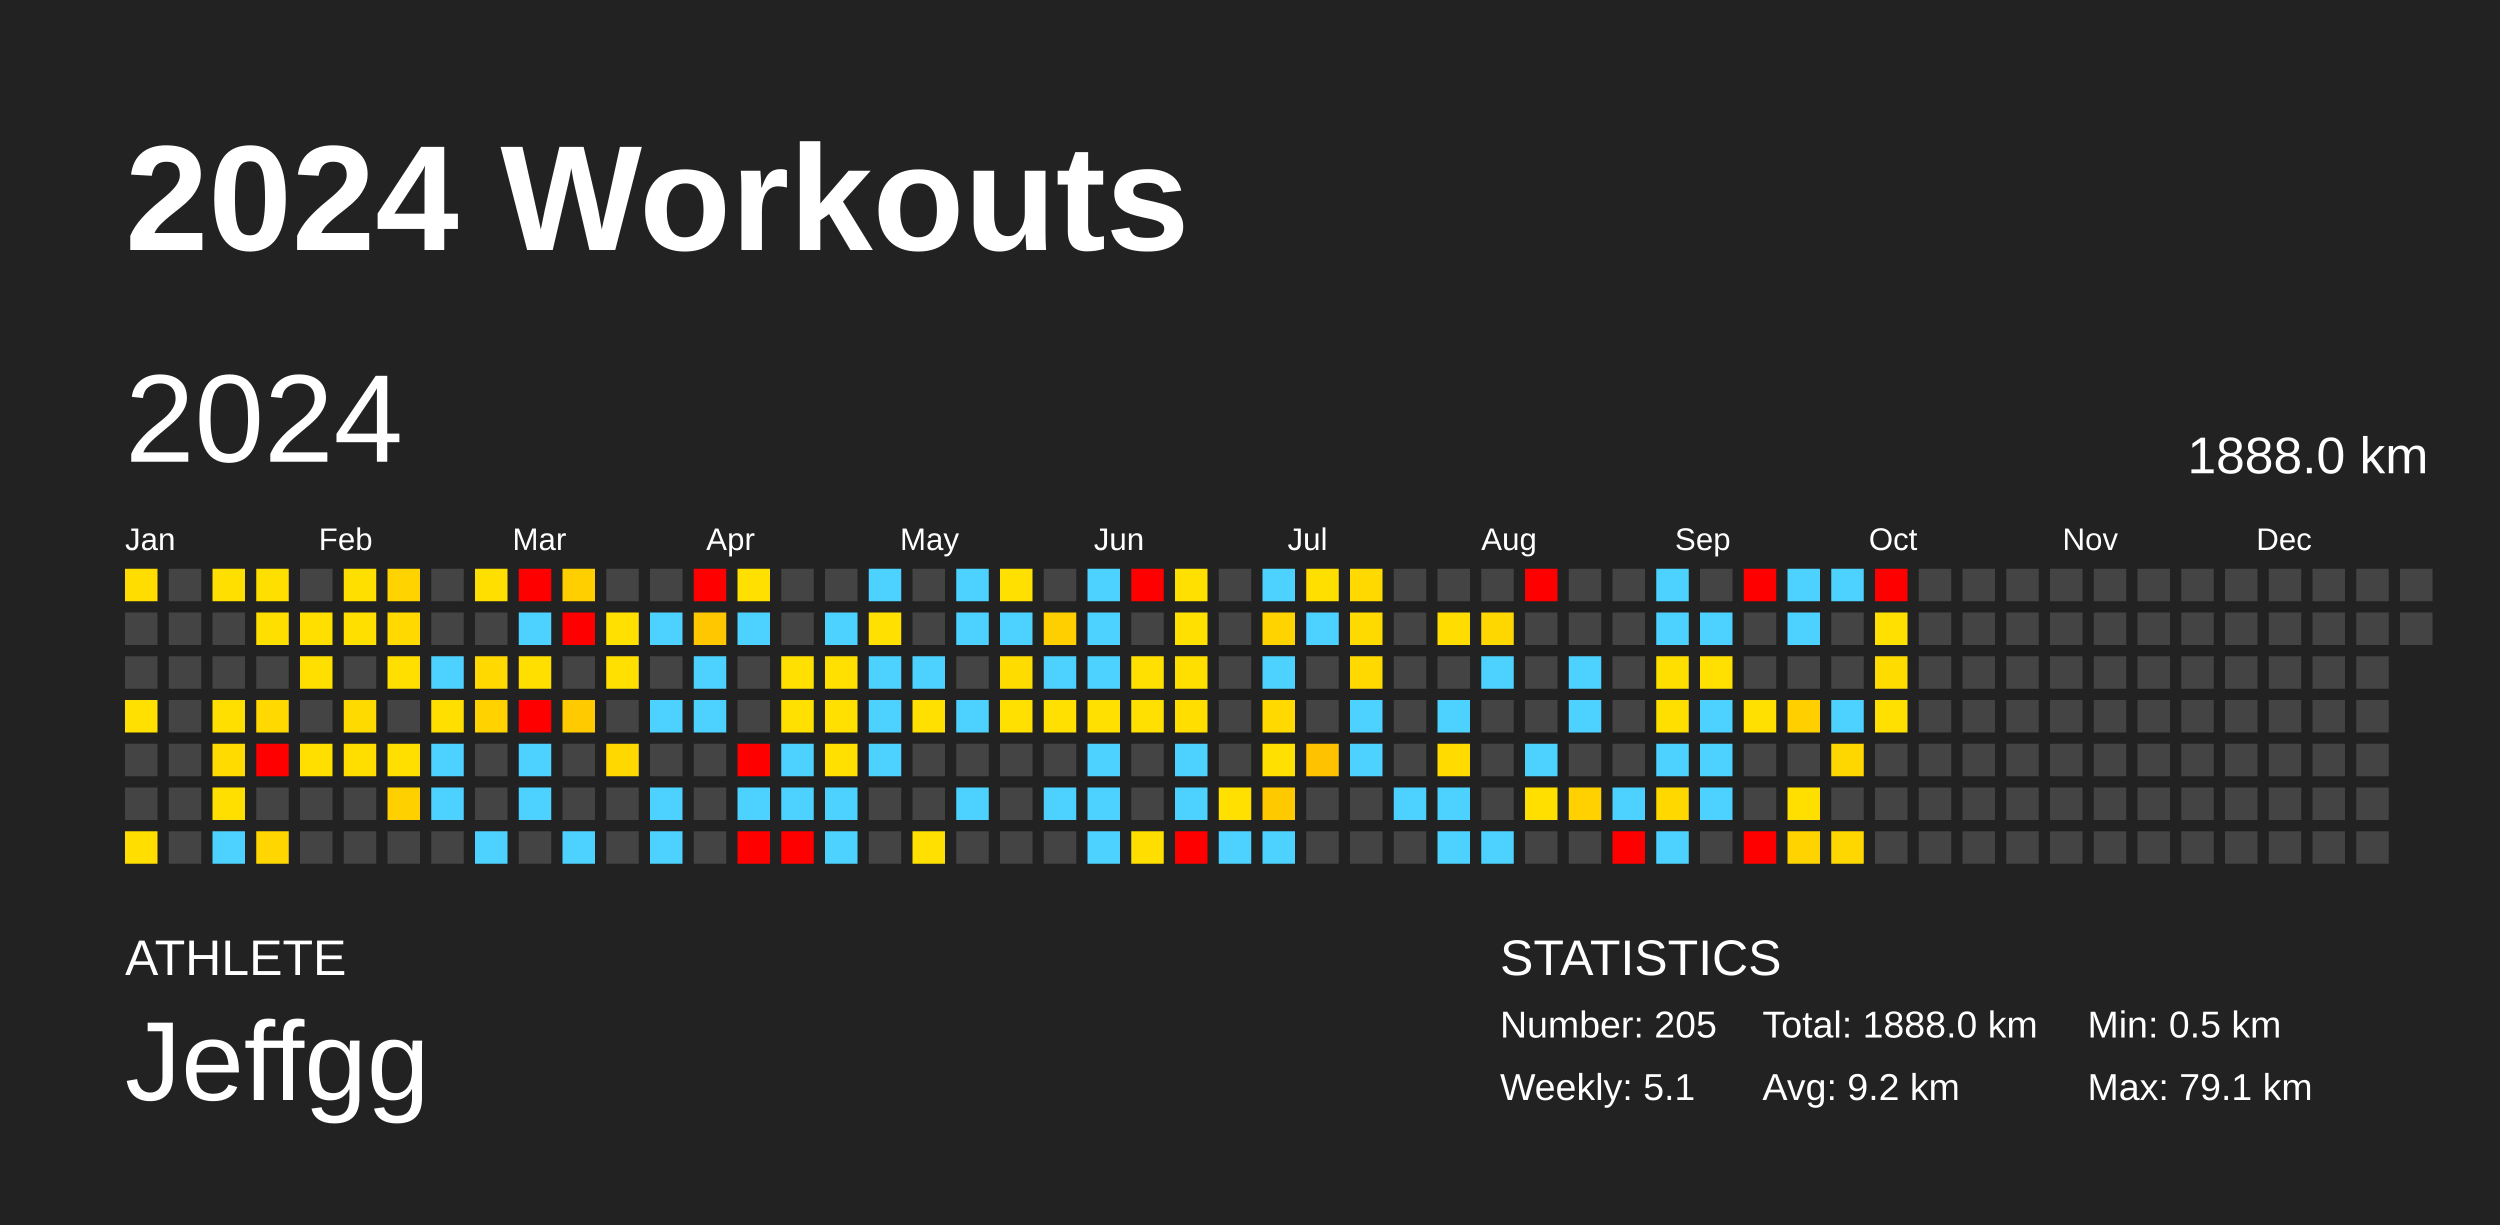
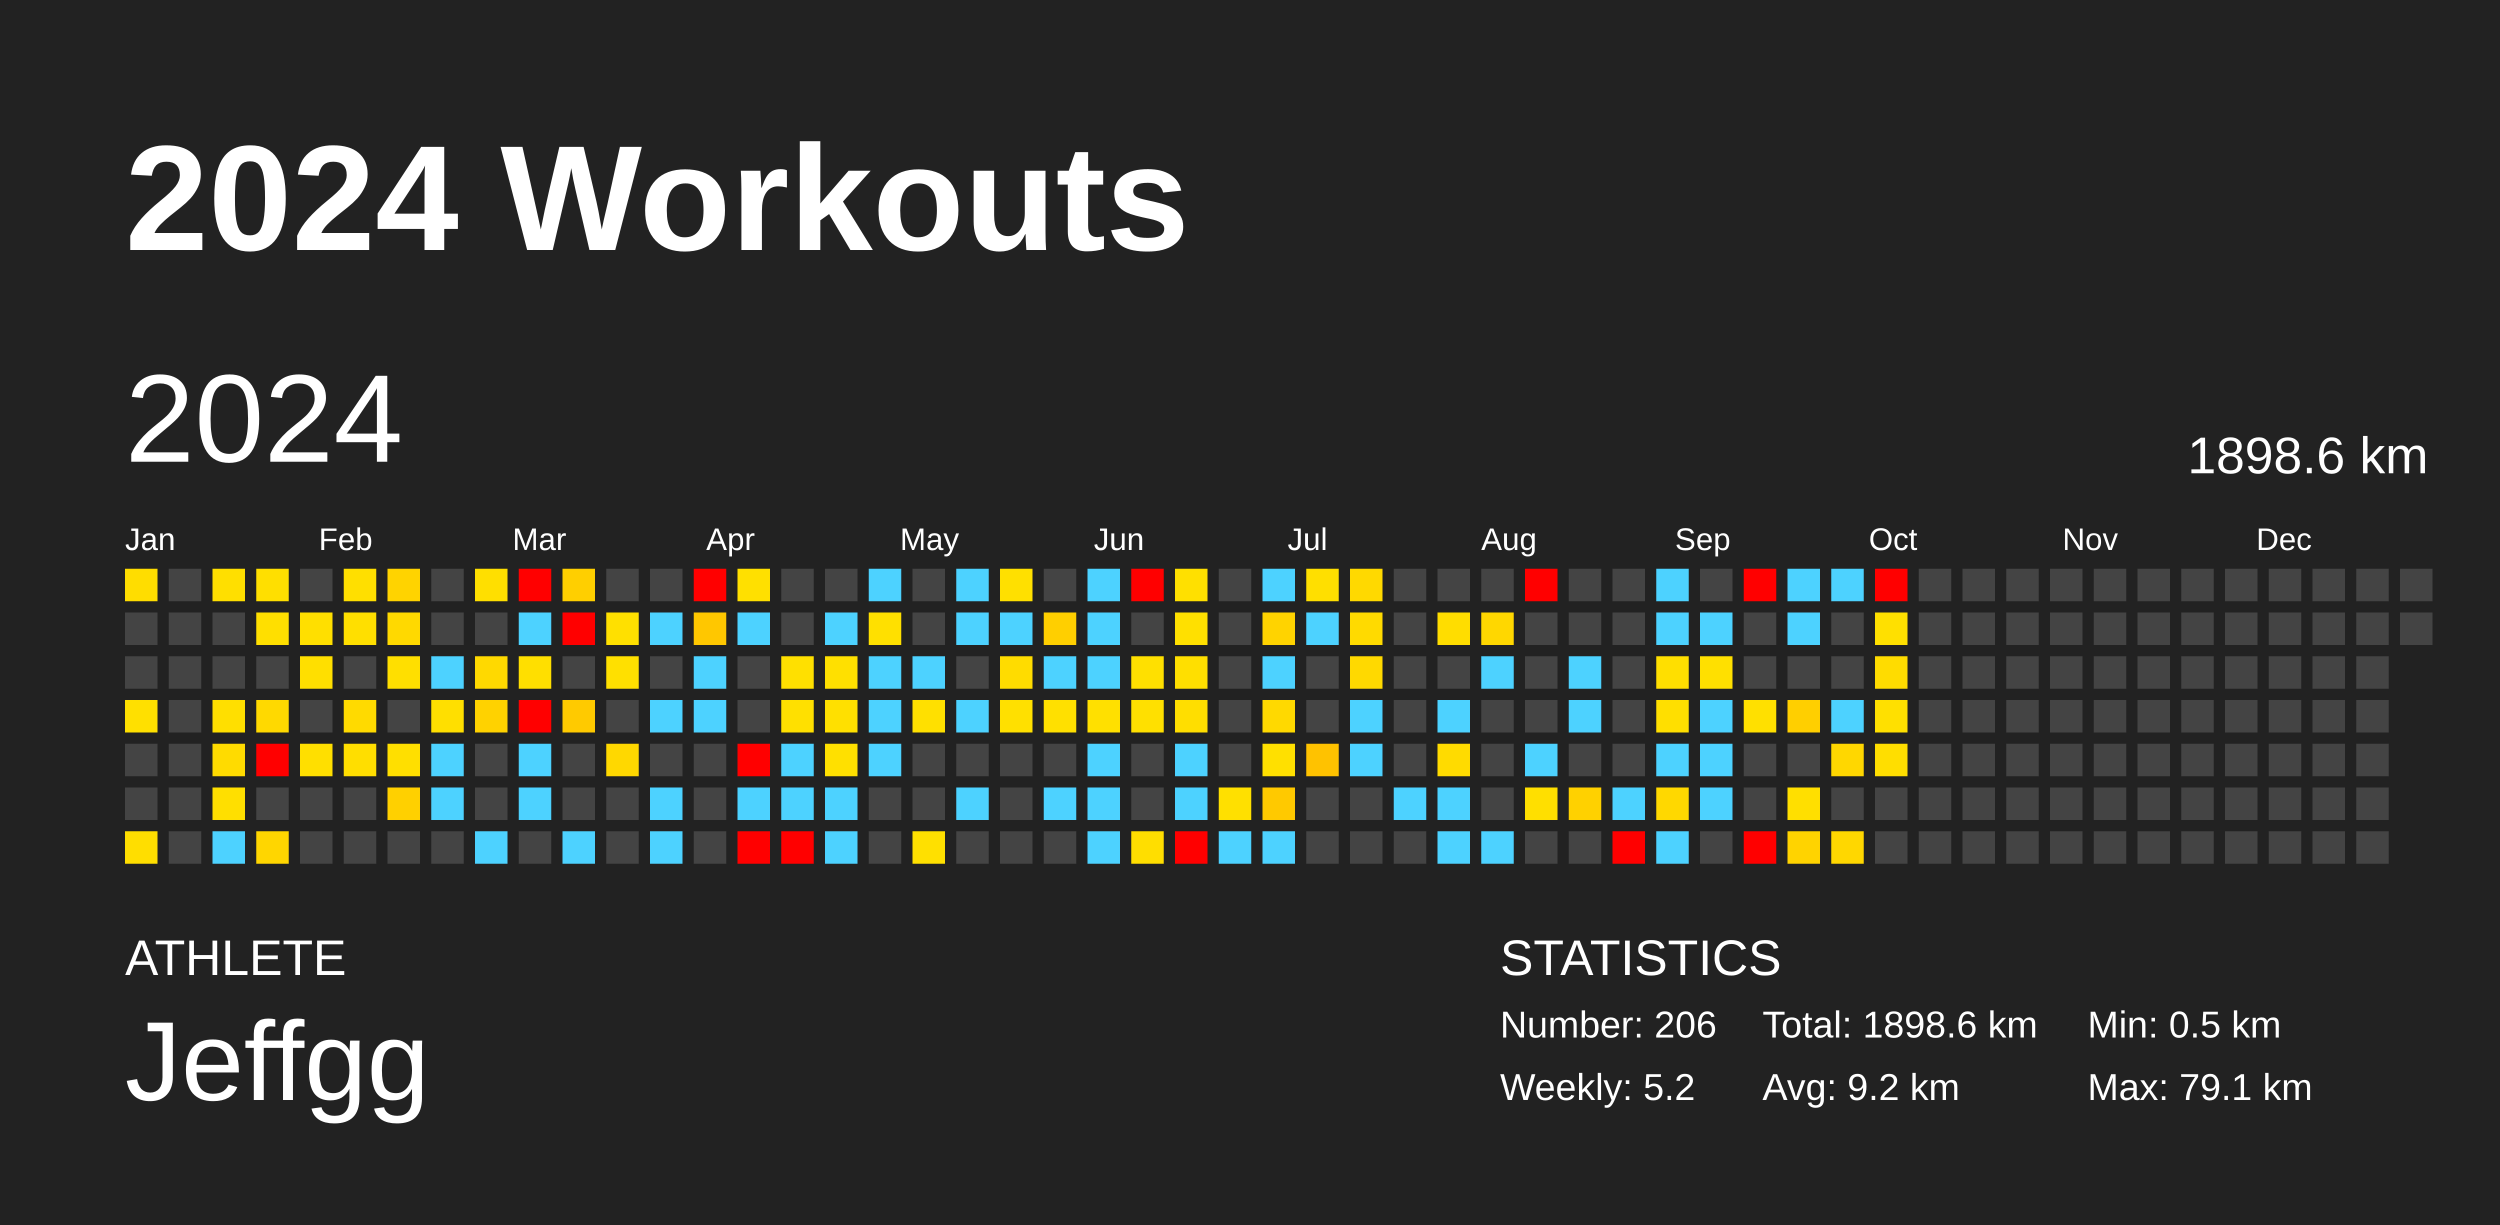
<svg xmlns="http://www.w3.org/2000/svg" baseProfile="full" height="98mm" version="1.1" viewBox="0,0,200,98" width="200mm">
  <defs />
  <rect fill="#222222" height="98" width="200" x="0" y="0" />
  <text fill="#FFFFFF" style="font-size:12px; font-family:Arial; font-weight:bold;" x="10" y="20">2024 Workouts</text>
  <text fill="#FFFFFF" style="font-size:4px; font-family:Arial" x="10" y="78">ATHLETE</text>
  <text fill="#FFFFFF" style="font-size:9px; font-family:Arial" x="10" y="88">Jeffgg</text>
  <text fill="#FFFFFF" style="font-size:4px; font-family:Arial" x="120" y="78">STATISTICS</text>
-   <text fill="#FFFFFF" style="font-size:3px; font-family:Arial" x="120" y="83">Number: 205</text>
-   <text fill="#FFFFFF" style="font-size:3px; font-family:Arial" x="120" y="88">Weekly: 5.1</text>
-   <text fill="#FFFFFF" style="font-size:3px; font-family:Arial" x="141" y="83">Total: 1888.0 km</text>
+   <text fill="#FFFFFF" style="font-size:3px; font-family:Arial" x="120" y="83">Number: 206</text>
+   <text fill="#FFFFFF" style="font-size:3px; font-family:Arial" x="120" y="88">Weekly: 5.2</text>
+   <text fill="#FFFFFF" style="font-size:3px; font-family:Arial" x="141" y="83">Total: 1898.6 km</text>
  <text fill="#FFFFFF" style="font-size:3px; font-family:Arial" x="141" y="88">Avg: 9.2 km</text>
  <text fill="#FFFFFF" style="font-size:3px; font-family:Arial" x="167" y="83">Min: 0.5 km</text>
  <text fill="#FFFFFF" style="font-size:3px; font-family:Arial" x="167" y="88">Max: 79.1 km</text>
  <text dominant-baseline="hanging" fill="#FFFFFF" style="font-size:10.0px; font-family:Arial;" x="10" y="30">2024</text>
-   <text dominant-baseline="hanging" fill="#FFFFFF" style="font-size:4.125px; font-family:Arial;" x="175" y="35">1888.0 km</text>
+   <text dominant-baseline="hanging" fill="#FFFFFF" style="font-size:4.125px; font-family:Arial;" x="175" y="35">1898.6 km</text>
  <text fill="#FFFFFF" style="font-size:2.5px; font-family:Arial" x="10.0" y="44">Jan</text>
  <text fill="#FFFFFF" style="font-size:2.5px; font-family:Arial" x="25.5" y="44">Feb</text>
  <text fill="#FFFFFF" style="font-size:2.5px; font-family:Arial" x="41.0" y="44">Mar</text>
  <text fill="#FFFFFF" style="font-size:2.5px; font-family:Arial" x="56.5" y="44">Apr</text>
  <text fill="#FFFFFF" style="font-size:2.5px; font-family:Arial" x="72.0" y="44">May</text>
  <text fill="#FFFFFF" style="font-size:2.5px; font-family:Arial" x="87.5" y="44">Jun</text>
  <text fill="#FFFFFF" style="font-size:2.5px; font-family:Arial" x="103.0" y="44">Jul</text>
  <text fill="#FFFFFF" style="font-size:2.5px; font-family:Arial" x="118.5" y="44">Aug</text>
  <text fill="#FFFFFF" style="font-size:2.5px; font-family:Arial" x="134.0" y="44">Sep</text>
  <text fill="#FFFFFF" style="font-size:2.5px; font-family:Arial" x="149.5" y="44">Oct</text>
  <text fill="#FFFFFF" style="font-size:2.5px; font-family:Arial" x="165.0" y="44">Nov</text>
  <text fill="#FFFFFF" style="font-size:2.5px; font-family:Arial" x="180.5" y="44">Dec</text>
  <rect fill="#ffdd00" height="2.6" width="2.6" x="10.0" y="45.5" />
  <rect fill="#444444" height="2.6" width="2.6" x="10.0" y="49.0" />
  <rect fill="#444444" height="2.6" width="2.6" x="10.0" y="52.5" />
  <rect fill="#ffe000" height="2.6" width="2.6" x="10.0" y="56.0" />
  <rect fill="#444444" height="2.6" width="2.6" x="10.0" y="59.5" />
  <rect fill="#444444" height="2.6" width="2.6" x="10.0" y="63.0" />
  <rect fill="#ffde00" height="2.6" width="2.6" x="10.0" y="66.5" />
  <rect fill="#444444" height="2.6" width="2.6" x="13.5" y="45.5" />
  <rect fill="#444444" height="2.6" width="2.6" x="13.5" y="49.0" />
  <rect fill="#444444" height="2.6" width="2.6" x="13.5" y="52.5" />
  <rect fill="#444444" height="2.6" width="2.6" x="13.5" y="56.0" />
  <rect fill="#444444" height="2.6" width="2.6" x="13.5" y="59.5" />
  <rect fill="#444444" height="2.6" width="2.6" x="13.5" y="63.0" />
  <rect fill="#444444" height="2.6" width="2.6" x="13.5" y="66.5" />
  <rect fill="#ffdf00" height="2.6" width="2.6" x="17.0" y="45.5" />
  <rect fill="#444444" height="2.6" width="2.6" x="17.0" y="49.0" />
  <rect fill="#444444" height="2.6" width="2.6" x="17.0" y="52.5" />
  <rect fill="#ffdf00" height="2.6" width="2.6" x="17.0" y="56.0" />
  <rect fill="#ffdb00" height="2.6" width="2.6" x="17.0" y="59.5" />
  <rect fill="#ffdf00" height="2.6" width="2.6" x="17.0" y="63.0" />
  <rect fill="#4dd2ff" height="2.6" width="2.6" x="17.0" y="66.5" />
  <rect fill="#ffdf00" height="2.6" width="2.6" x="20.5" y="45.5" />
  <rect fill="#ffdf00" height="2.6" width="2.6" x="20.5" y="49.0" />
  <rect fill="#444444" height="2.6" width="2.6" x="20.5" y="52.5" />
  <rect fill="#ffd900" height="2.6" width="2.6" x="20.5" y="56.0" />
  <rect fill="red" height="2.6" width="2.6" x="20.5" y="59.5" />
  <rect fill="#444444" height="2.6" width="2.6" x="20.5" y="63.0" />
  <rect fill="#ffd600" height="2.6" width="2.6" x="20.5" y="66.5" />
  <rect fill="#444444" height="2.6" width="2.6" x="24.0" y="45.5" />
  <rect fill="#ffdf00" height="2.6" width="2.6" x="24.0" y="49.0" />
  <rect fill="#ffdf00" height="2.6" width="2.6" x="24.0" y="52.5" />
  <rect fill="#444444" height="2.6" width="2.6" x="24.0" y="56.0" />
  <rect fill="#ffdf00" height="2.6" width="2.6" x="24.0" y="59.5" />
  <rect fill="#444444" height="2.6" width="2.6" x="24.0" y="63.0" />
  <rect fill="#444444" height="2.6" width="2.6" x="24.0" y="66.5" />
  <rect fill="#ffdf00" height="2.6" width="2.6" x="27.5" y="45.5" />
  <rect fill="#ffdf00" height="2.6" width="2.6" x="27.5" y="49.0" />
  <rect fill="#444444" height="2.6" width="2.6" x="27.5" y="52.5" />
  <rect fill="#ffda00" height="2.6" width="2.6" x="27.5" y="56.0" />
  <rect fill="#ffde00" height="2.6" width="2.6" x="27.5" y="59.5" />
  <rect fill="#444444" height="2.6" width="2.6" x="27.5" y="63.0" />
  <rect fill="#444444" height="2.6" width="2.6" x="27.5" y="66.5" />
  <rect fill="#ffd300" height="2.6" width="2.6" x="31.0" y="45.5" />
  <rect fill="#ffd900" height="2.6" width="2.6" x="31.0" y="49.0" />
  <rect fill="#ffdf00" height="2.6" width="2.6" x="31.0" y="52.5" />
  <rect fill="#444444" height="2.6" width="2.6" x="31.0" y="56.0" />
  <rect fill="#ffdf00" height="2.6" width="2.6" x="31.0" y="59.5" />
  <rect fill="#ffd000" height="2.6" width="2.6" x="31.0" y="63.0" />
  <rect fill="#444444" height="2.6" width="2.6" x="31.0" y="66.5" />
  <rect fill="#444444" height="2.6" width="2.6" x="34.5" y="45.5" />
  <rect fill="#444444" height="2.6" width="2.6" x="34.5" y="49.0" />
  <rect fill="#4dd2ff" height="2.6" width="2.6" x="34.5" y="52.5" />
  <rect fill="#ffdf00" height="2.6" width="2.6" x="34.5" y="56.0" />
  <rect fill="#4dd2ff" height="2.6" width="2.6" x="34.5" y="59.5" />
  <rect fill="#4dd2ff" height="2.6" width="2.6" x="34.5" y="63.0" />
  <rect fill="#444444" height="2.6" width="2.6" x="34.5" y="66.5" />
  <rect fill="#ffdf00" height="2.6" width="2.6" x="38.0" y="45.5" />
  <rect fill="#444444" height="2.6" width="2.6" x="38.0" y="49.0" />
  <rect fill="#ffd900" height="2.6" width="2.6" x="38.0" y="52.5" />
  <rect fill="#ffd200" height="2.6" width="2.6" x="38.0" y="56.0" />
  <rect fill="#444444" height="2.6" width="2.6" x="38.0" y="59.5" />
  <rect fill="#444444" height="2.6" width="2.6" x="38.0" y="63.0" />
  <rect fill="#4dd2ff" height="2.6" width="2.6" x="38.0" y="66.5" />
  <rect fill="red" height="2.6" width="2.6" x="41.5" y="45.5" />
  <rect fill="#4dd2ff" height="2.6" width="2.6" x="41.5" y="49.0" />
  <rect fill="#ffdf00" height="2.6" width="2.6" x="41.5" y="52.5" />
  <rect fill="red" height="2.6" width="2.6" x="41.5" y="56.0" />
  <rect fill="#4dd2ff" height="2.6" width="2.6" x="41.5" y="59.5" />
  <rect fill="#4dd2ff" height="2.6" width="2.6" x="41.5" y="63.0" />
  <rect fill="#444444" height="2.6" width="2.6" x="41.5" y="66.5" />
  <rect fill="#ffcf00" height="2.6" width="2.6" x="45.0" y="45.5" />
  <rect fill="red" height="2.6" width="2.6" x="45.0" y="49.0" />
  <rect fill="#444444" height="2.6" width="2.6" x="45.0" y="52.5" />
  <rect fill="#ffca00" height="2.6" width="2.6" x="45.0" y="56.0" />
  <rect fill="#444444" height="2.6" width="2.6" x="45.0" y="59.5" />
  <rect fill="#444444" height="2.6" width="2.6" x="45.0" y="63.0" />
  <rect fill="#4dd2ff" height="2.6" width="2.6" x="45.0" y="66.5" />
  <rect fill="#444444" height="2.6" width="2.6" x="48.5" y="45.5" />
  <rect fill="#ffe000" height="2.6" width="2.6" x="48.5" y="49.0" />
  <rect fill="#ffe000" height="2.6" width="2.6" x="48.5" y="52.5" />
  <rect fill="#444444" height="2.6" width="2.6" x="48.5" y="56.0" />
  <rect fill="#ffd800" height="2.6" width="2.6" x="48.5" y="59.5" />
  <rect fill="#444444" height="2.6" width="2.6" x="48.5" y="63.0" />
  <rect fill="#444444" height="2.6" width="2.6" x="48.5" y="66.5" />
  <rect fill="#444444" height="2.6" width="2.6" x="52.0" y="45.5" />
  <rect fill="#4dd2ff" height="2.6" width="2.6" x="52.0" y="49.0" />
  <rect fill="#444444" height="2.6" width="2.6" x="52.0" y="52.5" />
  <rect fill="#4dd2ff" height="2.6" width="2.6" x="52.0" y="56.0" />
  <rect fill="#444444" height="2.6" width="2.6" x="52.0" y="59.5" />
  <rect fill="#4dd2ff" height="2.6" width="2.6" x="52.0" y="63.0" />
  <rect fill="#4dd2ff" height="2.6" width="2.6" x="52.0" y="66.5" />
  <rect fill="red" height="2.6" width="2.6" x="55.5" y="45.5" />
  <rect fill="#ffc700" height="2.6" width="2.6" x="55.5" y="49.0" />
  <rect fill="#4dd2ff" height="2.6" width="2.6" x="55.5" y="52.5" />
  <rect fill="#4dd2ff" height="2.6" width="2.6" x="55.5" y="56.0" />
  <rect fill="#444444" height="2.6" width="2.6" x="55.5" y="59.5" />
  <rect fill="#444444" height="2.6" width="2.6" x="55.5" y="63.0" />
  <rect fill="#444444" height="2.6" width="2.6" x="55.5" y="66.5" />
  <rect fill="#ffe000" height="2.6" width="2.6" x="59.0" y="45.5" />
  <rect fill="#4dd2ff" height="2.6" width="2.6" x="59.0" y="49.0" />
  <rect fill="#444444" height="2.6" width="2.6" x="59.0" y="52.5" />
  <rect fill="#444444" height="2.6" width="2.6" x="59.0" y="56.0" />
  <rect fill="red" height="2.6" width="2.6" x="59.0" y="59.5" />
  <rect fill="#4dd2ff" height="2.6" width="2.6" x="59.0" y="63.0" />
  <rect fill="red" height="2.6" width="2.6" x="59.0" y="66.5" />
  <rect fill="#444444" height="2.6" width="2.6" x="62.5" y="45.5" />
  <rect fill="#444444" height="2.6" width="2.6" x="62.5" y="49.0" />
  <rect fill="#ffe000" height="2.6" width="2.6" x="62.5" y="52.5" />
  <rect fill="#ffe000" height="2.6" width="2.6" x="62.5" y="56.0" />
  <rect fill="#4dd2ff" height="2.6" width="2.6" x="62.5" y="59.5" />
  <rect fill="#4dd2ff" height="2.6" width="2.6" x="62.5" y="63.0" />
  <rect fill="red" height="2.6" width="2.6" x="62.5" y="66.5" />
  <rect fill="#444444" height="2.6" width="2.6" x="66.0" y="45.5" />
  <rect fill="#4dd2ff" height="2.6" width="2.6" x="66.0" y="49.0" />
  <rect fill="#ffe000" height="2.6" width="2.6" x="66.0" y="52.5" />
  <rect fill="#ffe000" height="2.6" width="2.6" x="66.0" y="56.0" />
  <rect fill="#ffe000" height="2.6" width="2.6" x="66.0" y="59.5" />
  <rect fill="#4dd2ff" height="2.6" width="2.6" x="66.0" y="63.0" />
  <rect fill="#4dd2ff" height="2.6" width="2.6" x="66.0" y="66.5" />
  <rect fill="#4dd2ff" height="2.6" width="2.6" x="69.5" y="45.5" />
  <rect fill="#ffe000" height="2.6" width="2.6" x="69.5" y="49.0" />
  <rect fill="#4dd2ff" height="2.6" width="2.6" x="69.5" y="52.5" />
  <rect fill="#4dd2ff" height="2.6" width="2.6" x="69.5" y="56.0" />
  <rect fill="#4dd2ff" height="2.6" width="2.6" x="69.5" y="59.5" />
  <rect fill="#444444" height="2.6" width="2.6" x="69.5" y="63.0" />
  <rect fill="#444444" height="2.6" width="2.6" x="69.5" y="66.5" />
  <rect fill="#444444" height="2.6" width="2.6" x="73.0" y="45.5" />
  <rect fill="#444444" height="2.6" width="2.6" x="73.0" y="49.0" />
  <rect fill="#4dd2ff" height="2.6" width="2.6" x="73.0" y="52.5" />
  <rect fill="#ffe000" height="2.6" width="2.6" x="73.0" y="56.0" />
  <rect fill="#444444" height="2.6" width="2.6" x="73.0" y="59.5" />
  <rect fill="#444444" height="2.6" width="2.6" x="73.0" y="63.0" />
  <rect fill="#ffe000" height="2.6" width="2.6" x="73.0" y="66.5" />
  <rect fill="#4dd2ff" height="2.6" width="2.6" x="76.5" y="45.5" />
  <rect fill="#4dd2ff" height="2.6" width="2.6" x="76.5" y="49.0" />
  <rect fill="#444444" height="2.6" width="2.6" x="76.5" y="52.5" />
  <rect fill="#4dd2ff" height="2.6" width="2.6" x="76.5" y="56.0" />
  <rect fill="#444444" height="2.6" width="2.6" x="76.5" y="59.5" />
  <rect fill="#4dd2ff" height="2.6" width="2.6" x="76.5" y="63.0" />
  <rect fill="#444444" height="2.6" width="2.6" x="76.5" y="66.5" />
  <rect fill="#ffe000" height="2.6" width="2.6" x="80.0" y="45.5" />
  <rect fill="#4dd2ff" height="2.6" width="2.6" x="80.0" y="49.0" />
  <rect fill="#ffdc00" height="2.6" width="2.6" x="80.0" y="52.5" />
  <rect fill="#ffe000" height="2.6" width="2.6" x="80.0" y="56.0" />
  <rect fill="#444444" height="2.6" width="2.6" x="80.0" y="59.5" />
  <rect fill="#444444" height="2.6" width="2.6" x="80.0" y="63.0" />
  <rect fill="#444444" height="2.6" width="2.6" x="80.0" y="66.5" />
  <rect fill="#444444" height="2.6" width="2.6" x="83.5" y="45.5" />
  <rect fill="#ffcf00" height="2.6" width="2.6" x="83.5" y="49.0" />
  <rect fill="#4dd2ff" height="2.6" width="2.6" x="83.5" y="52.5" />
  <rect fill="#ffe000" height="2.6" width="2.6" x="83.5" y="56.0" />
  <rect fill="#444444" height="2.6" width="2.6" x="83.5" y="59.5" />
  <rect fill="#4dd2ff" height="2.6" width="2.6" x="83.5" y="63.0" />
  <rect fill="#444444" height="2.6" width="2.6" x="83.5" y="66.5" />
  <rect fill="#4dd2ff" height="2.6" width="2.6" x="87.0" y="45.5" />
  <rect fill="#4dd2ff" height="2.6" width="2.6" x="87.0" y="49.0" />
  <rect fill="#4dd2ff" height="2.6" width="2.6" x="87.0" y="52.5" />
  <rect fill="#ffe000" height="2.6" width="2.6" x="87.0" y="56.0" />
  <rect fill="#4dd2ff" height="2.6" width="2.6" x="87.0" y="59.5" />
  <rect fill="#4dd2ff" height="2.6" width="2.6" x="87.0" y="63.0" />
  <rect fill="#4dd2ff" height="2.6" width="2.6" x="87.0" y="66.5" />
  <rect fill="red" height="2.6" width="2.6" x="90.5" y="45.5" />
  <rect fill="#444444" height="2.6" width="2.6" x="90.5" y="49.0" />
  <rect fill="#ffe000" height="2.6" width="2.6" x="90.5" y="52.5" />
  <rect fill="#ffe000" height="2.6" width="2.6" x="90.5" y="56.0" />
  <rect fill="#444444" height="2.6" width="2.6" x="90.5" y="59.5" />
  <rect fill="#444444" height="2.6" width="2.6" x="90.5" y="63.0" />
  <rect fill="#ffde00" height="2.6" width="2.6" x="90.5" y="66.5" />
  <rect fill="#ffe000" height="2.6" width="2.6" x="94.0" y="45.5" />
  <rect fill="#ffe000" height="2.6" width="2.6" x="94.0" y="49.0" />
  <rect fill="#ffdf00" height="2.6" width="2.6" x="94.0" y="52.5" />
  <rect fill="#ffde00" height="2.6" width="2.6" x="94.0" y="56.0" />
  <rect fill="#4dd2ff" height="2.6" width="2.6" x="94.0" y="59.5" />
  <rect fill="#4dd2ff" height="2.6" width="2.6" x="94.0" y="63.0" />
  <rect fill="red" height="2.6" width="2.6" x="94.0" y="66.5" />
  <rect fill="#444444" height="2.6" width="2.6" x="97.5" y="45.5" />
  <rect fill="#444444" height="2.6" width="2.6" x="97.5" y="49.0" />
  <rect fill="#444444" height="2.6" width="2.6" x="97.5" y="52.5" />
  <rect fill="#444444" height="2.6" width="2.6" x="97.5" y="56.0" />
  <rect fill="#444444" height="2.6" width="2.6" x="97.5" y="59.5" />
  <rect fill="#ffe000" height="2.6" width="2.6" x="97.5" y="63.0" />
  <rect fill="#4dd2ff" height="2.6" width="2.6" x="97.5" y="66.5" />
  <rect fill="#4dd2ff" height="2.6" width="2.6" x="101.0" y="45.5" />
  <rect fill="#ffd300" height="2.6" width="2.6" x="101.0" y="49.0" />
  <rect fill="#4dd2ff" height="2.6" width="2.6" x="101.0" y="52.5" />
  <rect fill="#ffd900" height="2.6" width="2.6" x="101.0" y="56.0" />
  <rect fill="#ffe000" height="2.6" width="2.6" x="101.0" y="59.5" />
  <rect fill="#ffc900" height="2.6" width="2.6" x="101.0" y="63.0" />
  <rect fill="#4dd2ff" height="2.6" width="2.6" x="101.0" y="66.5" />
  <rect fill="#ffdf00" height="2.6" width="2.6" x="104.5" y="45.5" />
  <rect fill="#4dd2ff" height="2.6" width="2.6" x="104.5" y="49.0" />
  <rect fill="#444444" height="2.6" width="2.6" x="104.5" y="52.5" />
  <rect fill="#444444" height="2.6" width="2.6" x="104.5" y="56.0" />
  <rect fill="#ffc200" height="2.6" width="2.6" x="104.5" y="59.5" />
  <rect fill="#444444" height="2.6" width="2.6" x="104.5" y="63.0" />
  <rect fill="#444444" height="2.6" width="2.6" x="104.5" y="66.5" />
  <rect fill="#ffd900" height="2.6" width="2.6" x="108.0" y="45.5" />
  <rect fill="#ffda00" height="2.6" width="2.6" x="108.0" y="49.0" />
  <rect fill="#ffd900" height="2.6" width="2.6" x="108.0" y="52.5" />
  <rect fill="#4dd2ff" height="2.6" width="2.6" x="108.0" y="56.0" />
  <rect fill="#4dd2ff" height="2.6" width="2.6" x="108.0" y="59.5" />
  <rect fill="#444444" height="2.6" width="2.6" x="108.0" y="63.0" />
  <rect fill="#444444" height="2.6" width="2.6" x="108.0" y="66.5" />
  <rect fill="#444444" height="2.6" width="2.6" x="111.5" y="45.5" />
  <rect fill="#444444" height="2.6" width="2.6" x="111.5" y="49.0" />
  <rect fill="#444444" height="2.6" width="2.6" x="111.5" y="52.5" />
  <rect fill="#444444" height="2.6" width="2.6" x="111.5" y="56.0" />
  <rect fill="#444444" height="2.6" width="2.6" x="111.5" y="59.5" />
  <rect fill="#4dd2ff" height="2.6" width="2.6" x="111.5" y="63.0" />
  <rect fill="#444444" height="2.6" width="2.6" x="111.5" y="66.5" />
  <rect fill="#444444" height="2.6" width="2.6" x="115.0" y="45.5" />
  <rect fill="#ffdd00" height="2.6" width="2.6" x="115.0" y="49.0" />
  <rect fill="#444444" height="2.6" width="2.6" x="115.0" y="52.5" />
  <rect fill="#4dd2ff" height="2.6" width="2.6" x="115.0" y="56.0" />
  <rect fill="#ffdb00" height="2.6" width="2.6" x="115.0" y="59.5" />
  <rect fill="#4dd2ff" height="2.6" width="2.6" x="115.0" y="63.0" />
  <rect fill="#4dd2ff" height="2.6" width="2.6" x="115.0" y="66.5" />
  <rect fill="#444444" height="2.6" width="2.6" x="118.5" y="45.5" />
  <rect fill="#ffd700" height="2.6" width="2.6" x="118.5" y="49.0" />
  <rect fill="#4dd2ff" height="2.6" width="2.6" x="118.5" y="52.5" />
  <rect fill="#444444" height="2.6" width="2.6" x="118.5" y="56.0" />
  <rect fill="#444444" height="2.6" width="2.6" x="118.5" y="59.5" />
  <rect fill="#444444" height="2.6" width="2.6" x="118.5" y="63.0" />
  <rect fill="#4dd2ff" height="2.6" width="2.6" x="118.5" y="66.5" />
  <rect fill="red" height="2.6" width="2.6" x="122.0" y="45.5" />
  <rect fill="#444444" height="2.6" width="2.6" x="122.0" y="49.0" />
  <rect fill="#444444" height="2.6" width="2.6" x="122.0" y="52.5" />
  <rect fill="#444444" height="2.6" width="2.6" x="122.0" y="56.0" />
  <rect fill="#4dd2ff" height="2.6" width="2.6" x="122.0" y="59.5" />
  <rect fill="#ffdf00" height="2.6" width="2.6" x="122.0" y="63.0" />
  <rect fill="#444444" height="2.6" width="2.6" x="122.0" y="66.5" />
  <rect fill="#444444" height="2.6" width="2.6" x="125.5" y="45.5" />
  <rect fill="#444444" height="2.6" width="2.6" x="125.5" y="49.0" />
  <rect fill="#4dd2ff" height="2.6" width="2.6" x="125.5" y="52.5" />
  <rect fill="#4dd2ff" height="2.6" width="2.6" x="125.5" y="56.0" />
  <rect fill="#444444" height="2.6" width="2.6" x="125.5" y="59.5" />
  <rect fill="#ffd100" height="2.6" width="2.6" x="125.5" y="63.0" />
  <rect fill="#444444" height="2.6" width="2.6" x="125.5" y="66.5" />
  <rect fill="#444444" height="2.6" width="2.6" x="129.0" y="45.5" />
  <rect fill="#444444" height="2.6" width="2.6" x="129.0" y="49.0" />
  <rect fill="#444444" height="2.6" width="2.6" x="129.0" y="52.5" />
  <rect fill="#444444" height="2.6" width="2.6" x="129.0" y="56.0" />
  <rect fill="#444444" height="2.6" width="2.6" x="129.0" y="59.5" />
  <rect fill="#4dd2ff" height="2.6" width="2.6" x="129.0" y="63.0" />
  <rect fill="red" height="2.6" width="2.6" x="129.0" y="66.5" />
  <rect fill="#4dd2ff" height="2.6" width="2.6" x="132.5" y="45.5" />
  <rect fill="#4dd2ff" height="2.6" width="2.6" x="132.5" y="49.0" />
  <rect fill="#ffdf00" height="2.6" width="2.6" x="132.5" y="52.5" />
  <rect fill="#ffdf00" height="2.6" width="2.6" x="132.5" y="56.0" />
  <rect fill="#4dd2ff" height="2.6" width="2.6" x="132.5" y="59.5" />
  <rect fill="#ffd800" height="2.6" width="2.6" x="132.5" y="63.0" />
  <rect fill="#4dd2ff" height="2.6" width="2.6" x="132.5" y="66.5" />
  <rect fill="#444444" height="2.6" width="2.6" x="136.0" y="45.5" />
  <rect fill="#4dd2ff" height="2.6" width="2.6" x="136.0" y="49.0" />
  <rect fill="#ffe000" height="2.6" width="2.6" x="136.0" y="52.5" />
  <rect fill="#4dd2ff" height="2.6" width="2.6" x="136.0" y="56.0" />
  <rect fill="#4dd2ff" height="2.6" width="2.6" x="136.0" y="59.5" />
  <rect fill="#4dd2ff" height="2.6" width="2.6" x="136.0" y="63.0" />
  <rect fill="#444444" height="2.6" width="2.6" x="136.0" y="66.5" />
  <rect fill="red" height="2.6" width="2.6" x="139.5" y="45.5" />
  <rect fill="#444444" height="2.6" width="2.6" x="139.5" y="49.0" />
  <rect fill="#444444" height="2.6" width="2.6" x="139.5" y="52.5" />
  <rect fill="#ffe000" height="2.6" width="2.6" x="139.5" y="56.0" />
  <rect fill="#444444" height="2.6" width="2.6" x="139.5" y="59.5" />
  <rect fill="#444444" height="2.6" width="2.6" x="139.5" y="63.0" />
  <rect fill="red" height="2.6" width="2.6" x="139.5" y="66.5" />
  <rect fill="#4dd2ff" height="2.6" width="2.6" x="143.0" y="45.5" />
  <rect fill="#4dd2ff" height="2.6" width="2.6" x="143.0" y="49.0" />
  <rect fill="#444444" height="2.6" width="2.6" x="143.0" y="52.5" />
  <rect fill="#ffcf00" height="2.6" width="2.6" x="143.0" y="56.0" />
  <rect fill="#444444" height="2.6" width="2.6" x="143.0" y="59.5" />
  <rect fill="#ffdf00" height="2.6" width="2.6" x="143.0" y="63.0" />
  <rect fill="#ffd300" height="2.6" width="2.6" x="143.0" y="66.5" />
  <rect fill="#4dd2ff" height="2.6" width="2.6" x="146.5" y="45.5" />
  <rect fill="#444444" height="2.6" width="2.6" x="146.5" y="49.0" />
  <rect fill="#444444" height="2.6" width="2.6" x="146.5" y="52.5" />
  <rect fill="#4dd2ff" height="2.6" width="2.6" x="146.5" y="56.0" />
  <rect fill="#ffd700" height="2.6" width="2.6" x="146.5" y="59.5" />
  <rect fill="#444444" height="2.6" width="2.6" x="146.5" y="63.0" />
  <rect fill="#ffd700" height="2.6" width="2.6" x="146.5" y="66.5" />
  <rect fill="red" height="2.6" width="2.6" x="150.0" y="45.5" />
  <rect fill="#ffe000" height="2.6" width="2.6" x="150.0" y="49.0" />
  <rect fill="#ffdc00" height="2.6" width="2.6" x="150.0" y="52.5" />
  <rect fill="#ffe000" height="2.6" width="2.6" x="150.0" y="56.0" />
-   <rect fill="#444444" height="2.6" width="2.6" x="150.0" y="59.5" />
+   <rect fill="#ffde00" height="2.6" width="2.6" x="150.0" y="59.5" />
  <rect fill="#444444" height="2.6" width="2.6" x="150.0" y="63.0" />
  <rect fill="#444444" height="2.6" width="2.6" x="150.0" y="66.5" />
  <rect fill="#444444" height="2.6" width="2.6" x="153.5" y="45.5" />
  <rect fill="#444444" height="2.6" width="2.6" x="153.5" y="49.0" />
  <rect fill="#444444" height="2.6" width="2.6" x="153.5" y="52.5" />
  <rect fill="#444444" height="2.6" width="2.6" x="153.5" y="56.0" />
  <rect fill="#444444" height="2.6" width="2.6" x="153.5" y="59.5" />
  <rect fill="#444444" height="2.6" width="2.6" x="153.5" y="63.0" />
  <rect fill="#444444" height="2.6" width="2.6" x="153.5" y="66.5" />
  <rect fill="#444444" height="2.6" width="2.6" x="157.0" y="45.5" />
  <rect fill="#444444" height="2.6" width="2.6" x="157.0" y="49.0" />
  <rect fill="#444444" height="2.6" width="2.6" x="157.0" y="52.5" />
  <rect fill="#444444" height="2.6" width="2.6" x="157.0" y="56.0" />
  <rect fill="#444444" height="2.6" width="2.6" x="157.0" y="59.5" />
  <rect fill="#444444" height="2.6" width="2.6" x="157.0" y="63.0" />
  <rect fill="#444444" height="2.6" width="2.6" x="157.0" y="66.5" />
  <rect fill="#444444" height="2.6" width="2.6" x="160.5" y="45.5" />
  <rect fill="#444444" height="2.6" width="2.6" x="160.5" y="49.0" />
  <rect fill="#444444" height="2.6" width="2.6" x="160.5" y="52.5" />
  <rect fill="#444444" height="2.6" width="2.6" x="160.5" y="56.0" />
  <rect fill="#444444" height="2.6" width="2.6" x="160.5" y="59.5" />
  <rect fill="#444444" height="2.6" width="2.6" x="160.5" y="63.0" />
  <rect fill="#444444" height="2.6" width="2.6" x="160.5" y="66.5" />
  <rect fill="#444444" height="2.6" width="2.6" x="164.0" y="45.5" />
  <rect fill="#444444" height="2.6" width="2.6" x="164.0" y="49.0" />
  <rect fill="#444444" height="2.6" width="2.6" x="164.0" y="52.5" />
  <rect fill="#444444" height="2.6" width="2.6" x="164.0" y="56.0" />
  <rect fill="#444444" height="2.6" width="2.6" x="164.0" y="59.5" />
  <rect fill="#444444" height="2.6" width="2.6" x="164.0" y="63.0" />
  <rect fill="#444444" height="2.6" width="2.6" x="164.0" y="66.5" />
  <rect fill="#444444" height="2.6" width="2.6" x="167.5" y="45.5" />
  <rect fill="#444444" height="2.6" width="2.6" x="167.5" y="49.0" />
  <rect fill="#444444" height="2.6" width="2.6" x="167.5" y="52.5" />
  <rect fill="#444444" height="2.6" width="2.6" x="167.5" y="56.0" />
  <rect fill="#444444" height="2.6" width="2.6" x="167.5" y="59.5" />
  <rect fill="#444444" height="2.6" width="2.6" x="167.5" y="63.0" />
  <rect fill="#444444" height="2.6" width="2.6" x="167.5" y="66.5" />
  <rect fill="#444444" height="2.6" width="2.6" x="171.0" y="45.5" />
  <rect fill="#444444" height="2.6" width="2.6" x="171.0" y="49.0" />
  <rect fill="#444444" height="2.6" width="2.6" x="171.0" y="52.5" />
  <rect fill="#444444" height="2.6" width="2.6" x="171.0" y="56.0" />
  <rect fill="#444444" height="2.6" width="2.6" x="171.0" y="59.5" />
  <rect fill="#444444" height="2.6" width="2.6" x="171.0" y="63.0" />
  <rect fill="#444444" height="2.6" width="2.6" x="171.0" y="66.5" />
  <rect fill="#444444" height="2.6" width="2.6" x="174.5" y="45.5" />
  <rect fill="#444444" height="2.6" width="2.6" x="174.5" y="49.0" />
  <rect fill="#444444" height="2.6" width="2.6" x="174.5" y="52.5" />
  <rect fill="#444444" height="2.6" width="2.6" x="174.5" y="56.0" />
  <rect fill="#444444" height="2.6" width="2.6" x="174.5" y="59.5" />
  <rect fill="#444444" height="2.6" width="2.6" x="174.5" y="63.0" />
  <rect fill="#444444" height="2.6" width="2.6" x="174.5" y="66.5" />
  <rect fill="#444444" height="2.6" width="2.6" x="178.0" y="45.5" />
  <rect fill="#444444" height="2.6" width="2.6" x="178.0" y="49.0" />
  <rect fill="#444444" height="2.6" width="2.6" x="178.0" y="52.5" />
  <rect fill="#444444" height="2.6" width="2.6" x="178.0" y="56.0" />
  <rect fill="#444444" height="2.6" width="2.6" x="178.0" y="59.5" />
  <rect fill="#444444" height="2.6" width="2.6" x="178.0" y="63.0" />
  <rect fill="#444444" height="2.6" width="2.6" x="178.0" y="66.5" />
  <rect fill="#444444" height="2.6" width="2.6" x="181.5" y="45.5" />
  <rect fill="#444444" height="2.6" width="2.6" x="181.5" y="49.0" />
  <rect fill="#444444" height="2.6" width="2.6" x="181.5" y="52.5" />
  <rect fill="#444444" height="2.6" width="2.6" x="181.5" y="56.0" />
  <rect fill="#444444" height="2.6" width="2.6" x="181.5" y="59.5" />
  <rect fill="#444444" height="2.6" width="2.6" x="181.5" y="63.0" />
  <rect fill="#444444" height="2.6" width="2.6" x="181.5" y="66.5" />
  <rect fill="#444444" height="2.6" width="2.6" x="185.0" y="45.5" />
  <rect fill="#444444" height="2.6" width="2.6" x="185.0" y="49.0" />
  <rect fill="#444444" height="2.6" width="2.6" x="185.0" y="52.5" />
  <rect fill="#444444" height="2.6" width="2.6" x="185.0" y="56.0" />
  <rect fill="#444444" height="2.6" width="2.6" x="185.0" y="59.5" />
  <rect fill="#444444" height="2.6" width="2.6" x="185.0" y="63.0" />
  <rect fill="#444444" height="2.6" width="2.6" x="185.0" y="66.5" />
  <rect fill="#444444" height="2.6" width="2.6" x="188.5" y="45.5" />
  <rect fill="#444444" height="2.6" width="2.6" x="188.5" y="49.0" />
  <rect fill="#444444" height="2.6" width="2.6" x="188.5" y="52.5" />
  <rect fill="#444444" height="2.6" width="2.6" x="188.5" y="56.0" />
  <rect fill="#444444" height="2.6" width="2.6" x="188.5" y="59.5" />
  <rect fill="#444444" height="2.6" width="2.6" x="188.5" y="63.0" />
  <rect fill="#444444" height="2.6" width="2.6" x="188.5" y="66.5" />
  <rect fill="#444444" height="2.6" width="2.6" x="192.0" y="45.5" />
  <rect fill="#444444" height="2.6" width="2.6" x="192.0" y="49.0" />
</svg>
